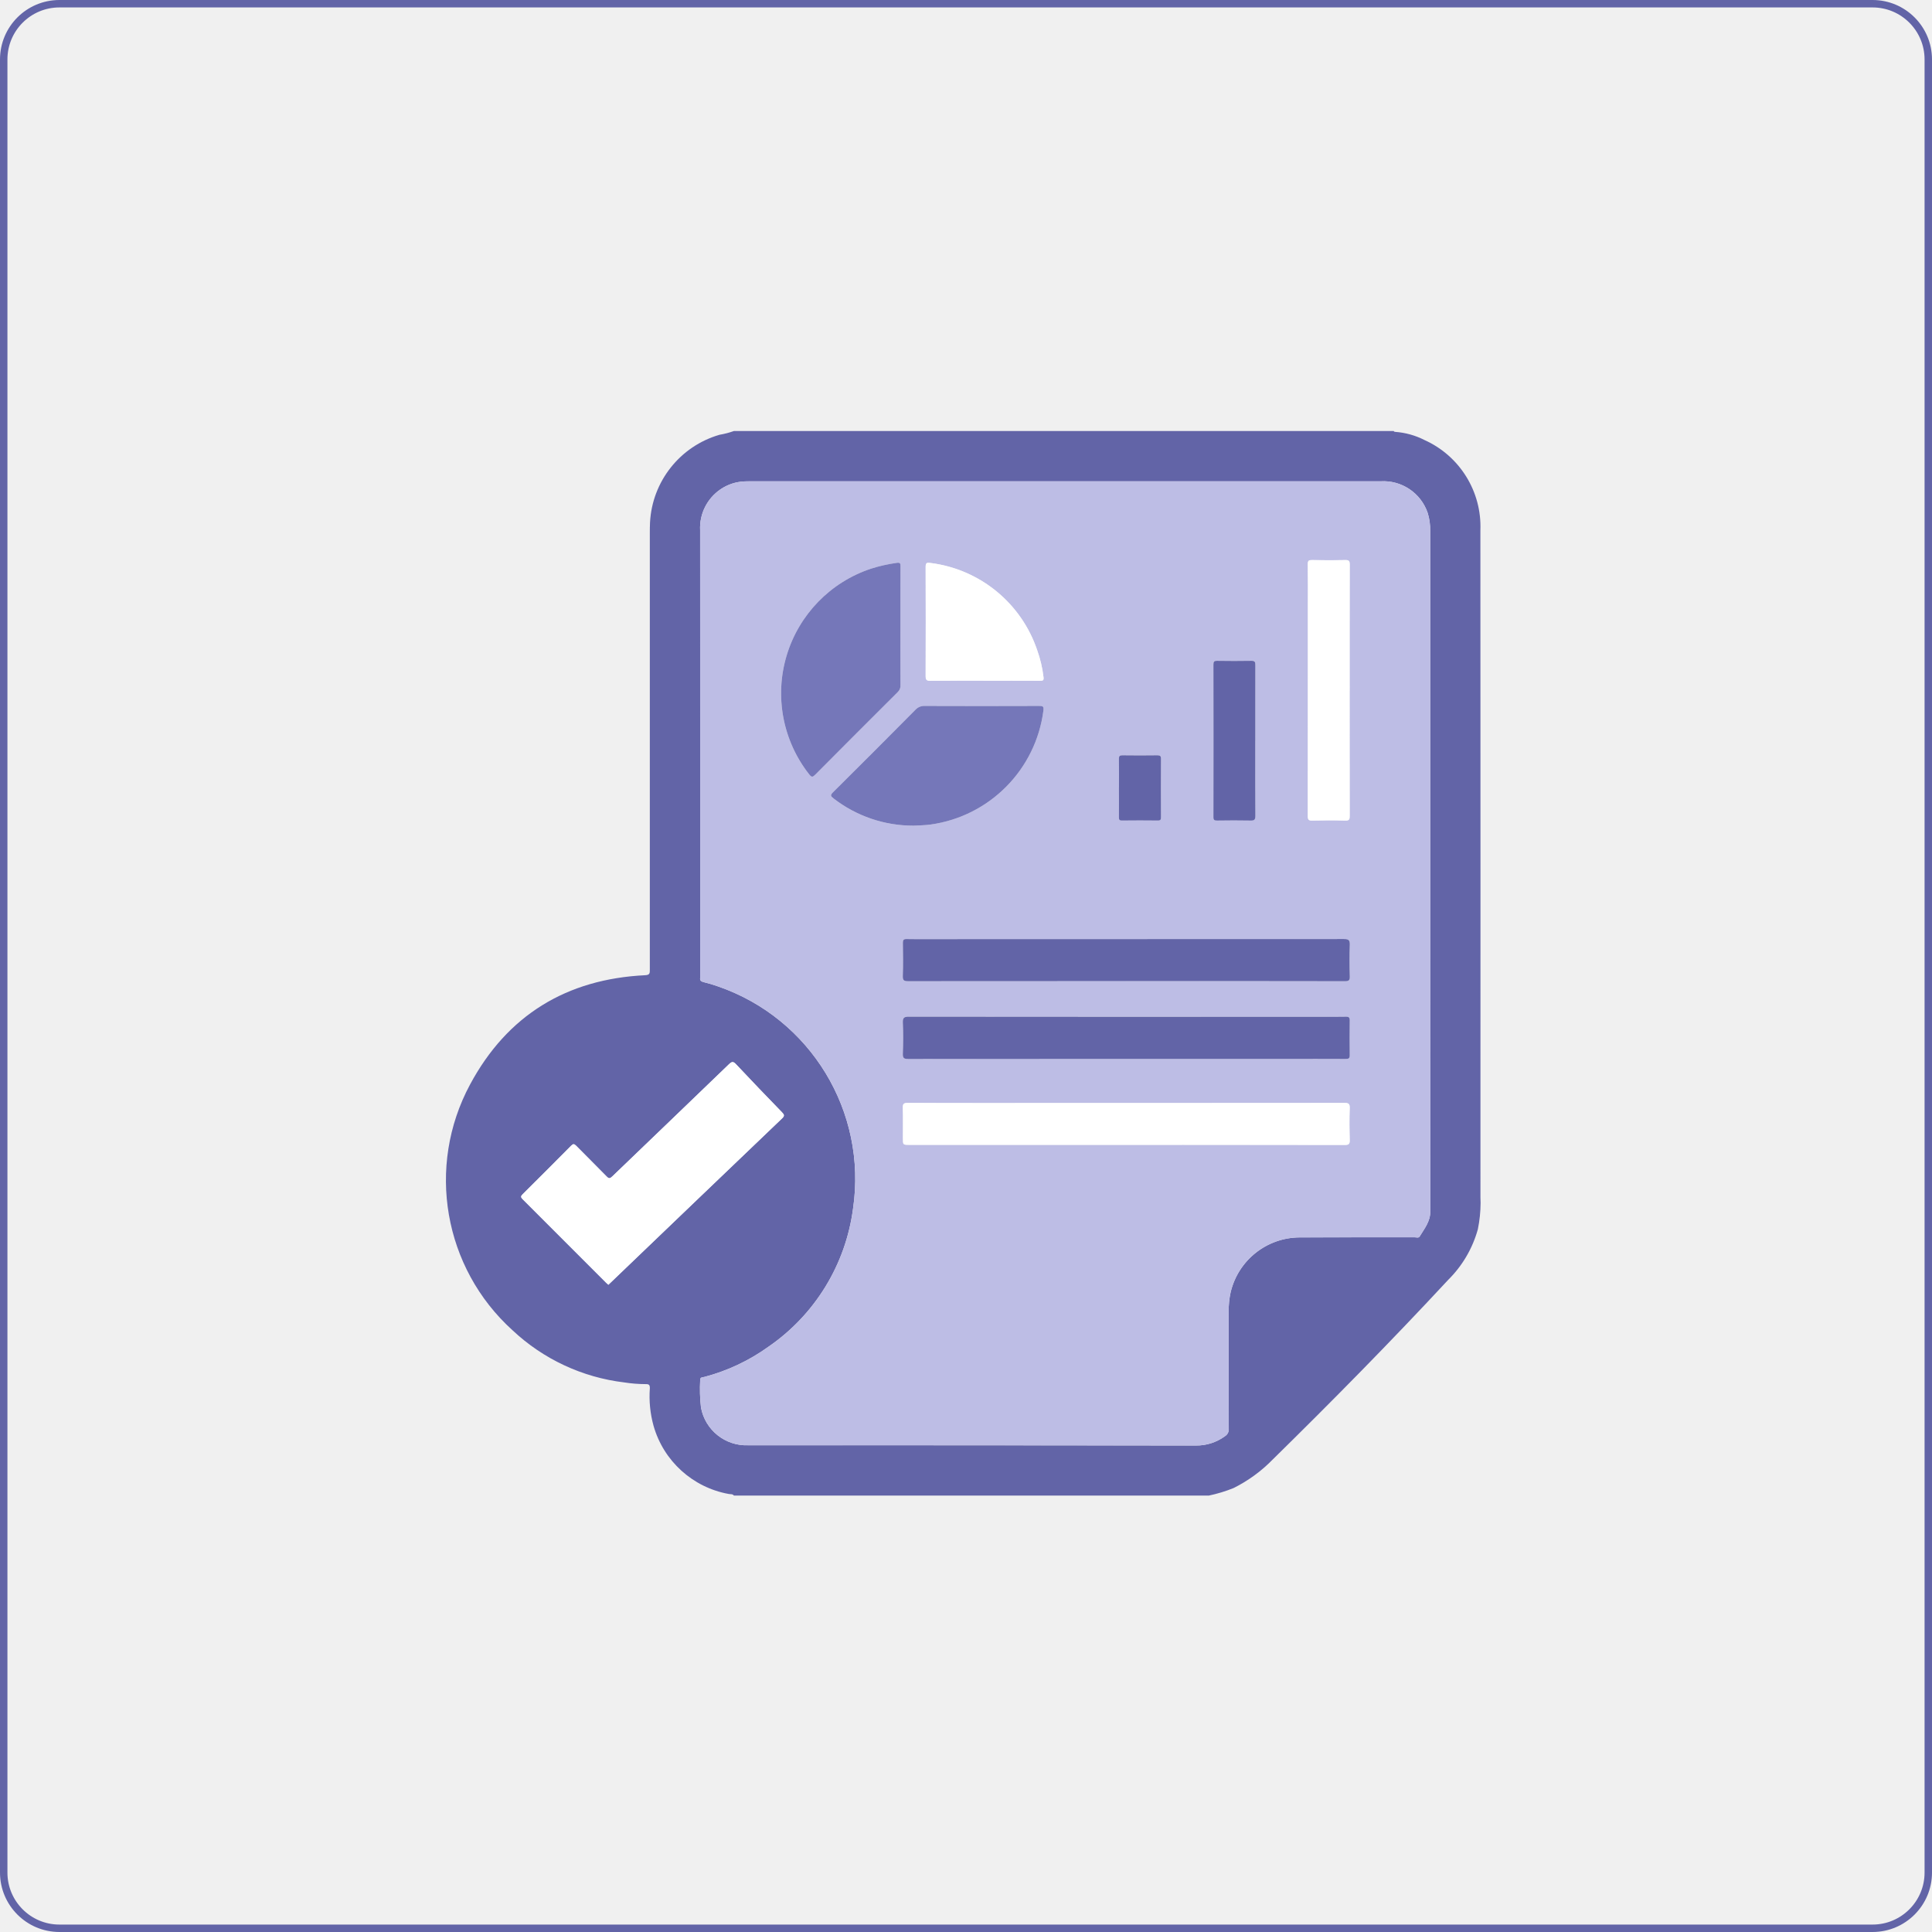
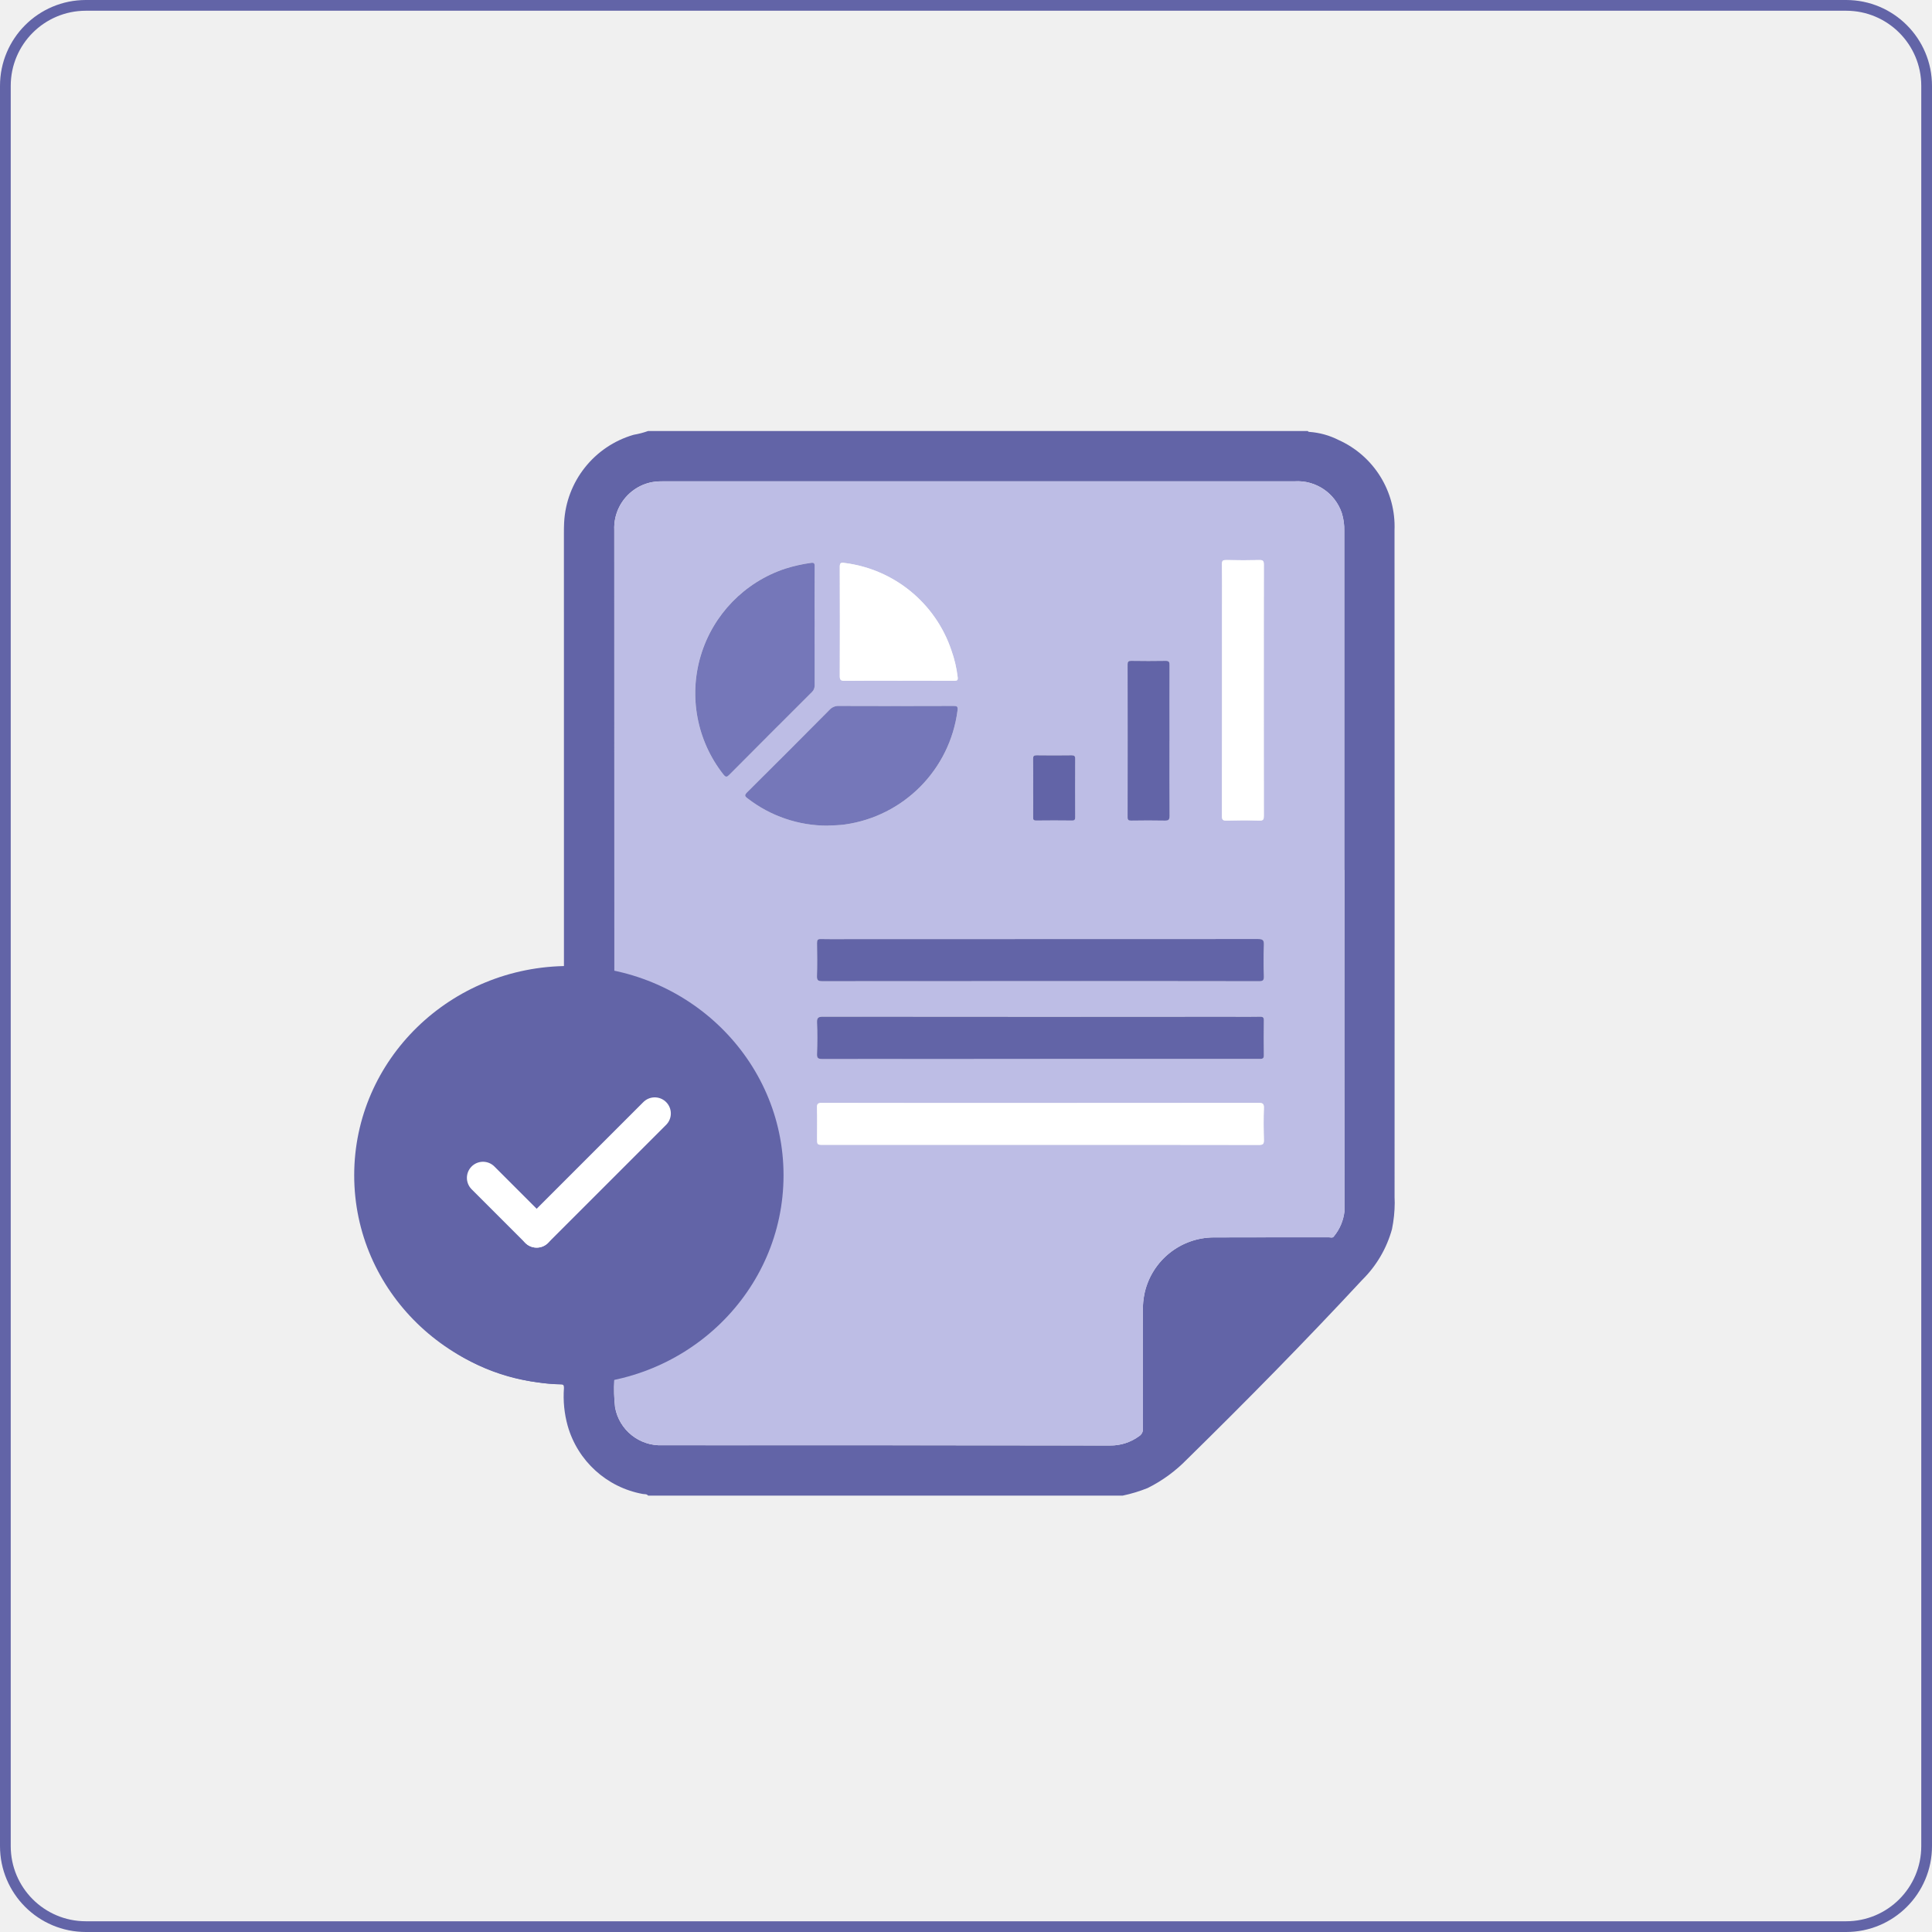
- <svg xmlns="http://www.w3.org/2000/svg" width="260" height="260" viewBox="0 0 260 260">
+ <svg xmlns="http://www.w3.org/2000/svg" width="180" height="180" viewBox="0 0 180 180">
  <defs>
    <clipPath id="clip-path">
-       <rect id="Rectangle_26893" data-name="Rectangle 26893" width="139.251" height="143.271" transform="translate(0 0)" fill="none" />
+       <rect id="Rectangle_26893" data-name="Rectangle 26893" width="96.405" height="99.188" transform="translate(0 0)" fill="none" />
    </clipPath>
  </defs>
-   <g id="Group_19137" data-name="Group 19137" transform="translate(-1012 -1446)">
-     <g id="Rectangle_26894" data-name="Rectangle 26894" transform="translate(1012 1446)" fill="none" stroke="#6264a7" stroke-width="1">
-       <rect width="260" height="260" rx="8" stroke="none" />
-       <rect x="0.5" y="0.5" width="259" height="259" rx="7.5" fill="none" />
+   <g id="Tournaments_Report" data-name="Tournaments Report" transform="translate(-534 -1088)">
+     <g id="Rectangle_26894" data-name="Rectangle 26894" transform="translate(534 1088)" fill="none" stroke="#6264a7" stroke-width="1">
+       <rect width="180" height="180" rx="8" stroke="none" />
+       <rect x="0.5" y="0.5" width="179" height="179" rx="7.5" fill="none" />
    </g>
-     <g id="Group_19134" data-name="Group 19134" transform="translate(1072 1504.004)">
-       <g id="Group_19132" data-name="Group 19132" transform="translate(0 -0.004)" clip-path="url(#clip-path)">
-         <path id="Path_49246" data-name="Path 49246" d="M102.648,143.267H38.769c-.183-.249-.478-.169-.716-.221a12.9,12.9,0,0,1-10.1-9.169,14.824,14.824,0,0,1-.5-5.054c.011-.428-.1-.57-.548-.558a18.939,18.939,0,0,1-2.9-.23,26.558,26.558,0,0,1-15.027-7.012A27.216,27.216,0,0,1,3.257,87.946c5-9.316,12.989-14.2,23.573-14.71.644-.031.62-.306.62-.763q-.01-29.349,0-58.7c0-.486,0-.973.027-1.459A12.989,12.989,0,0,1,36.829.506,11.583,11.583,0,0,0,38.769,0h88.794c.034.1.116.11.207.116a10.266,10.266,0,0,1,3.921,1.093,12.768,12.768,0,0,1,7.533,12.159q.021,44.888.008,89.775c0,.243.013.485.02.728a18.14,18.14,0,0,1-.368,3.549,15.307,15.307,0,0,1-4.006,6.827c-7.663,8.253-15.566,16.273-23.6,24.161a19.5,19.5,0,0,1-5.263,3.841,19.753,19.753,0,0,1-3.364,1.022m29.831-84.2h-.016q0-22.816,0-45.632a7.474,7.474,0,0,0-.335-2.414,6.291,6.291,0,0,0-6.34-4.258H40.91c-.243,0-.486,0-.729.014A6.159,6.159,0,0,0,36.96,7.848a6.291,6.291,0,0,0-2.741,5.5q.02,30.013.008,60.025a1.361,1.361,0,0,1,0,.2c-.053.35.095.5.443.586a19.64,19.64,0,0,1,1.961.584A27.406,27.406,0,0,1,54.8,104.633a26.8,26.8,0,0,1-11.384,18.6,26.219,26.219,0,0,1-8.618,4.064c-.225.061-.581.006-.572.412a21.862,21.862,0,0,0,.108,3.706,6.209,6.209,0,0,0,6.358,5.079q30.116,0,60.231.032a6.455,6.455,0,0,0,3.921-1.249,1.09,1.09,0,0,0,.517-1.028c-.017-5.24-.011-10.479-.011-15.719a11.174,11.174,0,0,1,.263-2.632,9.588,9.588,0,0,1,9.272-7.375c5.168-.025,10.337-.007,15.5-.015.227,0,.521.129.675-.127.63-1.045,1.423-1.993,1.421-3.343q-.028-22.982-.012-45.964M21.87,114.895l.354-.337c3.668-3.515,7.335-7.03,11.223-10.756,3.786-3.627,7.793-7.464,11.8-11.3.344-.329.312-.489,0-.81q-3.118-3.209-6.186-6.466c-.373-.4-.559-.4-.954-.019q-7.846,7.571-15.719,15.114c-.3.292-.449.311-.75,0-1.356-1.394-2.748-2.751-4.108-4.142-.267-.273-.409-.262-.67,0q-3.242,3.273-6.513,6.517c-.254.252-.3.4-.019.675q5.634,5.615,11.246,11.251c.091.091.19.173.294.267" transform="translate(0 0.004)" fill="#6264a7" />
-         <path id="Path_49247" data-name="Path 49247" d="M356.059,103.327q0,22.982.012,45.964c0,1.35-.792,2.3-1.422,3.343-.154.256-.448.127-.675.127-5.168.008-10.337-.01-15.505.015a9.588,9.588,0,0,0-9.272,7.375,11.173,11.173,0,0,0-.263,2.632c0,5.24-.006,10.479.011,15.719a1.09,1.09,0,0,1-.517,1.028,6.456,6.456,0,0,1-3.921,1.249q-30.116-.07-60.231-.032a6.209,6.209,0,0,1-6.358-5.079,21.872,21.872,0,0,1-.108-3.706c-.01-.406.347-.351.572-.412A26.219,26.219,0,0,0,267,167.485a26.8,26.8,0,0,0,11.384-18.6A27.406,27.406,0,0,0,260.212,119a19.66,19.66,0,0,0-1.961-.584c-.349-.085-.5-.236-.443-.586a1.353,1.353,0,0,0,0-.2q0-30.013-.008-60.025a6.291,6.291,0,0,1,2.74-5.5,6.159,6.159,0,0,1,3.221-1.068c.242-.016.486-.014.729-.014h84.881a6.29,6.29,0,0,1,6.34,4.258,7.474,7.474,0,0,1,.335,2.414q-.006,22.816,0,45.632Zm-40.965,14.956q14.741,0,29.482.012c.519,0,.658-.129.645-.647-.038-1.414-.052-2.831,0-4.243.026-.651-.163-.787-.8-.787q-27.693.028-55.386.015c-1.148,0-2.3.019-3.445-.01-.422-.011-.517.128-.511.527.022,1.481.045,2.963-.008,4.442-.022.614.178.7.732.7q14.642-.026,29.283-.012m0,10.467h21.8c2.584,0,5.168-.007,7.753.007.391,0,.582-.042.572-.519-.034-1.547-.026-3.1,0-4.642.006-.406-.1-.531-.518-.521-1.148.028-2.3.01-3.445.01q-27.664,0-55.328-.014c-.632,0-.884.094-.849.808.068,1.39.057,2.786,0,4.177-.023.607.168.708.729.707q14.644-.027,29.287-.013m.065,11.571q14.706,0,29.411.012c.518,0,.661-.126.647-.647-.038-1.436-.051-2.874,0-4.309.024-.618-.184-.7-.733-.7q-20.336.023-40.672.012c-6.028,0-12.056.007-18.084-.012-.517,0-.665.125-.65.648.039,1.369.013,2.74.013,4.111,0,.884,0,.884.851.884h29.213M284.755,70.565c0-2.7-.007-5.394.008-8.091,0-.384-.04-.541-.494-.476a20.983,20.983,0,0,0-3.475.785A17.664,17.664,0,0,0,272.48,90.47c.331.415.477.374.818.03q5.533-5.575,11.1-11.114a1.172,1.172,0,0,0,.364-.929c-.014-2.631-.008-5.262-.008-7.892m1.743,26.8c.771-.03,1.541-.052,2.311-.15A17.784,17.784,0,0,0,304,81.871c.071-.6-.117-.616-.585-.615q-7.684.019-15.369,0a1.6,1.6,0,0,0-1.267.513q-5.528,5.578-11.1,11.11c-.381.378-.326.525.066.819a17.5,17.5,0,0,0,10.753,3.67m58.709-18.156c0-5.658-.007-11.316.012-16.974,0-.487-.1-.63-.607-.617-1.478.039-2.959.031-4.438,0-.437-.008-.606.063-.6.558.033,1.9.013,3.8.013,5.7q0,14.09-.012,28.18c0,.485.1.632.606.619,1.478-.039,2.959-.043,4.437,0,.533.016.6-.169.594-.632q-.023-8.421-.01-16.842M296.07,77.859c2.494,0,4.989-.007,7.483.007.4,0,.519-.069.457-.512a16.48,16.48,0,0,0-.846-3.6,17.456,17.456,0,0,0-14.394-11.745c-.51-.083-.622.042-.62.552q.03,7.324,0,14.649c0,.5.095.668.636.661,2.428-.033,4.856-.014,7.284-.014m36.439,8.1c0-3.4,0-6.807.006-10.21,0-.393-.043-.592-.527-.581-1.545.035-3.091.025-4.636,0-.38-.005-.478.111-.477.483q.016,10.277,0,20.554c0,.394.132.466.488.461,1.5-.018,3-.028,4.5,0,.5.011.662-.1.657-.637-.028-3.359-.014-6.718-.014-10.078m-18.339,6.26c0,1.326.006,2.652,0,3.979,0,.3.011.48.407.474q2.417-.035,4.836,0c.386,0,.42-.167.419-.478-.009-2.608-.012-5.216,0-7.825,0-.386-.123-.48-.492-.476q-2.351.028-4.7,0c-.381-.005-.479.113-.473.482.021,1.282.008,2.564.008,3.846" transform="translate(-223.581 -44.252)" fill="#bdbde5" />
-         <path id="Path_49248" data-name="Path 49248" d="M88.148,670.073c-.1-.094-.2-.176-.294-.267q-5.62-5.628-11.246-11.251c-.279-.279-.235-.423.019-.675q3.27-3.244,6.513-6.517c.261-.263.4-.274.67,0,1.359,1.39,2.752,2.748,4.108,4.142.3.309.447.29.75,0q7.852-7.565,15.719-15.114c.395-.381.581-.378.954.019q3.062,3.262,6.186,6.466c.312.321.345.481,0,.81Q100,658.7,88.5,669.736l-.354.337" transform="translate(-66.278 -555.175)" fill="#fff" />
-         <path id="Path_49249" data-name="Path 49249" d="M493.5,520.929q-14.641,0-29.283.013c-.554,0-.754-.089-.732-.7.054-1.479.031-2.962.009-4.442-.006-.4.089-.537.511-.527,1.148.03,2.3.01,3.445.01q27.693,0,55.386-.015c.632,0,.821.135.8.786-.056,1.413-.042,2.829,0,4.243.014.518-.125.648-.645.647q-14.741-.025-29.482-.012" transform="translate(-401.989 -446.898)" fill="#6264a7" />
-         <path id="Path_49250" data-name="Path 49250" d="M493.48,599.721q-14.644,0-29.287.013c-.561,0-.752-.1-.729-.707.054-1.391.065-2.787,0-4.177-.035-.714.216-.809.849-.808q27.664.025,55.328.014c1.149,0,2.3.018,3.445-.01.413-.01.524.115.518.521-.022,1.547-.03,3.1,0,4.642.01.477-.18.521-.572.519-2.584-.014-5.168-.007-7.752-.007h-21.8" transform="translate(-401.965 -515.222)" fill="#6264a7" />
-         <path id="Path_49251" data-name="Path 49251" d="M493.612,687.167H464.4c-.85,0-.851,0-.851-.884,0-1.37.026-2.741-.013-4.111-.015-.523.133-.65.65-.648,6.028.019,12.056.012,18.084.012q20.336,0,40.672-.012c.548,0,.757.081.733.7-.056,1.434-.042,2.873,0,4.309.014.52-.129.648-.647.647q-14.705-.025-29.411-.012" transform="translate(-402.031 -591.097)" fill="#fff" />
-         <path id="Path_49252" data-name="Path 49252" d="M356,142.216c0,2.631-.007,5.262.008,7.892a1.172,1.172,0,0,1-.364.929q-5.566,5.542-11.1,11.114c-.341.344-.486.385-.818-.03a17.664,17.664,0,0,1,8.315-27.687,20.98,20.98,0,0,1,3.475-.785c.453-.065.5.091.494.476-.015,2.7-.008,5.394-.008,8.091" transform="translate(-294.826 -115.904)" fill="#7577b9" />
-         <path id="Path_49253" data-name="Path 49253" d="M401.785,294.972a17.5,17.5,0,0,1-10.752-3.67c-.392-.294-.447-.44-.066-.819q5.575-5.531,11.1-11.11a1.6,1.6,0,0,1,1.267-.513q7.684.028,15.369,0c.468,0,.655.018.585.615A17.784,17.784,0,0,1,404.1,294.822c-.77.1-1.539.12-2.311.15" transform="translate(-338.868 -241.859)" fill="#7577b9" />
-         <path id="Path_49254" data-name="Path 49254" d="M879.868,148.456q0,8.421.01,16.842c0,.463-.062.648-.594.632-1.478-.045-2.959-.04-4.437,0-.507.013-.607-.133-.606-.619q.023-14.09.011-28.18c0-1.9.02-3.8-.013-5.7-.009-.5.16-.566.6-.558,1.479.027,2.959.036,4.437,0,.506-.013.609.13.607.617-.018,5.658-.012,11.316-.012,16.974" transform="translate(-758.241 -113.5)" fill="#fff" />
-         <path id="Path_49255" data-name="Path 49255" d="M494.552,149.534c-2.428,0-4.856-.019-7.284.014-.541.007-.638-.164-.636-.661q.027-7.325,0-14.649c0-.51.111-.635.62-.552a17.456,17.456,0,0,1,14.394,11.745,16.486,16.486,0,0,1,.846,3.6c.062.443-.057.515-.457.512-2.494-.015-4.989-.007-7.483-.007" transform="translate(-422.063 -115.927)" fill="#fff" />
-         <path id="Path_49256" data-name="Path 49256" d="M784.129,243.817c0,3.359-.014,6.719.014,10.078,0,.538-.157.648-.657.637-1.5-.032-3-.022-4.5,0-.356,0-.489-.067-.488-.461q.019-10.277,0-20.553c0-.372.1-.488.477-.483,1.545.021,3.091.03,4.636,0,.484-.011.528.188.527.581-.011,3.4-.006,6.807-.006,10.21" transform="translate(-675.201 -202.106)" fill="#6264a7" />
-         <path id="Path_49257" data-name="Path 49257" d="M682.69,333.253c0-1.282.013-2.564-.008-3.846-.006-.369.091-.487.472-.482q2.351.032,4.7,0c.368,0,.494.09.492.476-.015,2.608-.012,5.216,0,7.825,0,.312-.033.483-.419.478q-2.418-.03-4.836,0c-.4.006-.409-.173-.407-.474.011-1.326,0-2.652,0-3.979" transform="translate(-592.102 -285.282)" fill="#6264a7" />
+     <g id="Group_19134" data-name="Group 19134" transform="translate(567.539 1128.154)">
+       <g id="Group_19132" data-name="Group 19132" transform="translate(0 0)" clip-path="url(#clip-path)">
+         <path id="Path_49246" data-name="Path 49246" d="M71.064,99.184H26.84c-.126-.172-.331-.117-.5-.153a8.934,8.934,0,0,1-6.989-6.348,10.263,10.263,0,0,1-.349-3.5c.008-.3-.071-.395-.379-.386a13.112,13.112,0,0,1-2.008-.159,18.387,18.387,0,0,1-10.4-4.855,18.842,18.842,0,0,1-3.961-22.9c3.462-6.45,8.992-9.829,16.32-10.184.446-.022.43-.212.429-.528Q19,29.855,19,9.537c0-.337,0-.674.019-1.01A8.992,8.992,0,0,1,25.5.349,8.019,8.019,0,0,0,26.84,0H88.313c.024.07.08.076.143.081A7.107,7.107,0,0,1,91.17.834a8.839,8.839,0,0,1,5.215,8.418q.015,31.076.005,62.152c0,.168.009.336.014.5a12.559,12.559,0,0,1-.255,2.457,10.6,10.6,0,0,1-2.774,4.726C88.071,84.8,82.6,90.356,77.036,95.817a13.5,13.5,0,0,1-3.643,2.659,13.675,13.675,0,0,1-2.329.708m20.652-58.29H91.7q0-15.8,0-31.592a5.174,5.174,0,0,0-.232-1.671,4.355,4.355,0,0,0-4.389-2.948H28.322c-.168,0-.337,0-.5.009a4.264,4.264,0,0,0-2.23.739,4.355,4.355,0,0,0-1.9,3.808Q23.7,30.018,23.7,50.8a.942.942,0,0,1,0,.138c-.036.242.066.347.307.406a13.6,13.6,0,0,1,1.358.4A18.973,18.973,0,0,1,37.94,72.437a18.553,18.553,0,0,1-7.881,12.875,18.152,18.152,0,0,1-5.966,2.814c-.156.042-.4,0-.4.285a15.135,15.135,0,0,0,.074,2.566,4.3,4.3,0,0,0,4.4,3.516q20.849,0,41.7.022a4.469,4.469,0,0,0,2.714-.865.755.755,0,0,0,.358-.712c-.012-3.627-.007-7.255-.007-10.882a7.736,7.736,0,0,1,.182-1.822,6.638,6.638,0,0,1,6.419-5.106c3.578-.017,7.156,0,10.734-.01.157,0,.36.089.467-.088a4.44,4.44,0,0,0,.984-2.314Q91.7,56.8,91.716,40.894M15.14,79.541l.245-.233,7.769-7.446c2.621-2.511,5.4-5.167,8.172-7.821.238-.228.216-.338,0-.561Q29.168,61.258,27.044,59c-.258-.275-.387-.277-.661-.013Q20.951,64.232,15.5,69.454c-.21.2-.311.215-.519,0-.939-.965-1.9-1.9-2.844-2.867-.185-.189-.283-.182-.464,0Q9.429,68.855,7.165,71.1c-.176.174-.207.274-.013.467q3.9,3.887,7.786,7.789c.063.063.131.12.2.185" transform="translate(0 0.004)" fill="#6264a7" />
+         <path id="Path_49247" data-name="Path 49247" d="M325.821,87.234q0,15.911.008,31.821a4.44,4.44,0,0,1-.984,2.314c-.107.177-.31.088-.467.088-3.578.006-7.156-.007-10.734.01a6.638,6.638,0,0,0-6.419,5.106,7.735,7.735,0,0,0-.182,1.822c0,3.627,0,7.255.007,10.882a.755.755,0,0,1-.358.712,4.469,4.469,0,0,1-2.714.865q-20.849-.049-41.7-.023a4.3,4.3,0,0,1-4.4-3.516,15.14,15.14,0,0,1-.075-2.566c-.007-.281.24-.243.4-.285a18.152,18.152,0,0,0,5.966-2.814,18.553,18.553,0,0,0,7.881-12.875,18.973,18.973,0,0,0-12.581-20.693,13.608,13.608,0,0,0-1.358-.4c-.241-.059-.343-.163-.307-.406a.936.936,0,0,0,0-.138q0-20.778-.005-41.556a4.355,4.355,0,0,1,1.9-3.808,4.264,4.264,0,0,1,2.23-.739c.168-.011.336-.009.5-.009h58.763a4.355,4.355,0,0,1,4.389,2.948,5.175,5.175,0,0,1,.232,1.671q0,15.8,0,31.592ZM297.461,97.588q10.205,0,20.41.009c.359,0,.456-.089.446-.448-.026-.979-.036-1.96,0-2.938.018-.451-.113-.545-.55-.545q-19.172.019-38.344.01c-.8,0-1.59.013-2.385-.007-.292-.008-.358.088-.354.365.016,1.025.031,2.052-.006,3.075-.015.425.124.487.507.486q10.136-.018,20.273-.009m0,7.247h15.092c1.789,0,3.578,0,5.367,0,.271,0,.4-.029.4-.36-.024-1.071-.018-2.143,0-3.214,0-.281-.073-.368-.358-.361-.795.019-1.59.007-2.385.007q-19.152,0-38.3-.009c-.438,0-.612.065-.588.56.047.962.039,1.929,0,2.892-.016.42.116.49.5.489q10.138-.019,20.276-.009m.045,8.011q10.181,0,20.362.008c.359,0,.457-.087.448-.448-.026-.994-.035-1.99,0-2.983.017-.428-.128-.485-.507-.484q-14.079.016-28.158.008c-4.173,0-8.346,0-12.52-.008-.358,0-.46.087-.45.449.027.948.009,1.9.009,2.846,0,.612,0,.612.589.612h20.224m-21.05-48.293c0-1.867,0-3.735.005-5.6,0-.266-.028-.374-.342-.329a14.527,14.527,0,0,0-2.406.543,12.229,12.229,0,0,0-5.757,19.168c.229.287.33.259.566.021q3.83-3.86,7.686-7.694a.812.812,0,0,0,.252-.643c-.01-1.821-.005-3.643-.005-5.464m1.207,18.553c.534-.021,1.067-.036,1.6-.1a12.312,12.312,0,0,0,10.518-10.623c.049-.413-.081-.426-.4-.426q-5.32.013-10.64,0a1.109,1.109,0,0,0-.877.355q-3.827,3.861-7.686,7.691c-.264.262-.226.363.046.567a12.116,12.116,0,0,0,7.444,2.541m40.644-12.57c0-3.917,0-7.834.008-11.751,0-.337-.07-.436-.42-.427-1.023.027-2.048.021-3.072,0-.3-.006-.419.044-.413.387.023,1.315.009,2.632.009,3.948q0,9.755-.008,19.509c0,.336.069.438.42.429,1.023-.027,2.049-.03,3.072,0,.369.011.412-.117.411-.437q-.016-5.83-.007-11.66M284.29,69.6c1.727,0,3.454-.005,5.18.005.277,0,.359-.048.316-.355a11.41,11.41,0,0,0-.586-2.491,12.085,12.085,0,0,0-9.965-8.131c-.353-.058-.431.029-.43.382q.021,5.071,0,10.142c0,.344.066.463.44.458,1.681-.023,3.362-.01,5.043-.01m25.227,5.611c0-2.356,0-4.713,0-7.069,0-.272-.03-.41-.365-.4-1.069.024-2.14.017-3.21,0-.263,0-.331.077-.33.335q.011,7.115,0,14.229c0,.273.091.322.338.319,1.039-.012,2.079-.02,3.118,0,.346.007.458-.069.455-.441-.019-2.325-.01-4.651-.01-6.977m-12.7,4.334c0,.918,0,1.836,0,2.754,0,.209.008.332.281.328q1.673-.024,3.348,0c.267,0,.291-.115.29-.331-.006-1.806-.008-3.611,0-5.417,0-.267-.085-.332-.34-.329q-1.628.019-3.256,0c-.264,0-.331.078-.327.334.015.887.006,1.775.006,2.662" transform="translate(-234.105 -46.335)" fill="#bdbde5" />
+         <path id="Path_49249" data-name="Path 49249" d="M484.266,519.186q-10.136,0-20.273.009c-.383,0-.522-.062-.507-.486.037-1.024.021-2.05.006-3.075,0-.276.062-.372.354-.365.794.021,1.59.007,2.385.007q19.172,0,38.344-.01c.437,0,.568.094.55.545-.039.978-.029,1.959,0,2.938.009.359-.087.448-.446.448q-10.205-.017-20.41-.009" transform="translate(-420.911 -467.934)" fill="#6264a7" />
+         <path id="Path_49250" data-name="Path 49250" d="M484.243,597.974q-10.138,0-20.276.009c-.388,0-.521-.069-.5-.49.037-.963.045-1.93,0-2.892-.024-.495.15-.56.587-.56q19.152.017,38.3.009c.8,0,1.591.013,2.385-.007.286-.007.363.08.359.36-.016,1.071-.021,2.143,0,3.214.007.33-.125.361-.4.359-1.789-.01-3.578,0-5.367,0H484.243" transform="translate(-420.886 -539.474)" fill="#6264a7" />
+         <path id="Path_49251" data-name="Path 49251" d="M484.357,685.43H464.133c-.589,0-.589,0-.589-.612,0-.949.018-1.9-.009-2.846-.01-.362.092-.45.45-.449,4.173.013,8.346.008,12.52.008q14.079,0,28.158-.008c.38,0,.524.056.507.484-.039.993-.029,1.989,0,2.983.009.36-.089.448-.448.448q-10.181-.017-20.362-.009" transform="translate(-420.955 -618.921)" fill="#fff" />
+         <path id="Path_49252" data-name="Path 49252" d="M351.056,139.576c0,1.821,0,3.643.005,5.464a.812.812,0,0,1-.252.643q-3.853,3.837-7.685,7.694c-.236.238-.337.266-.566-.021a12.229,12.229,0,0,1,5.757-19.168,14.526,14.526,0,0,1,2.406-.543c.314-.045.343.063.342.329-.01,1.867-.005,3.734-.005,5.6" transform="translate(-308.704 -121.359)" fill="#7577b9" />
+         <path id="Path_49253" data-name="Path 49253" d="M398.376,290.014a12.116,12.116,0,0,1-7.444-2.541c-.272-.2-.309-.3-.045-.567q3.859-3.829,7.686-7.691a1.109,1.109,0,0,1,.877-.355q5.32.02,10.64,0c.324,0,.454.013.4.426a12.312,12.312,0,0,1-10.518,10.623c-.533.068-1.066.083-1.6.1" transform="translate(-354.819 -253.244)" fill="#7577b9" />
+         <path id="Path_49254" data-name="Path 49254" d="M878.135,143.043q0,5.83.007,11.66c0,.32-.043.449-.411.437-1.023-.031-2.049-.028-3.072,0-.351.009-.42-.092-.42-.429q.016-9.755.008-19.509c0-1.316.013-2.632-.009-3.948-.006-.343.111-.392.413-.387,1.024.019,2.049.025,3.072,0,.35-.009.421.09.42.427-.013,3.917-.008,7.834-.008,11.751" transform="translate(-793.933 -118.842)" fill="#fff" />
+         <path id="Path_49255" data-name="Path 49255" d="M492.115,144.65c-1.681,0-3.362-.013-5.043.01-.375.005-.441-.113-.44-.458q.019-5.071,0-10.142c0-.353.077-.44.43-.382a12.085,12.085,0,0,1,9.965,8.131,11.414,11.414,0,0,1,.586,2.491c.043.307-.039.356-.316.355-1.727-.01-3.454-.005-5.18-.005" transform="translate(-441.93 -121.384)" fill="#fff" />
+         <path id="Path_49256" data-name="Path 49256" d="M782.4,240.5c0,2.326-.01,4.651.01,6.977,0,.372-.109.448-.455.441-1.039-.022-2.079-.015-3.118,0-.247,0-.338-.046-.338-.319q.013-7.115,0-14.229c0-.257.067-.338.33-.335,1.07.014,2.14.021,3.21,0,.335-.008.365.13.365.4-.008,2.356,0,4.713,0,7.069" transform="translate(-706.984 -211.619)" fill="#6264a7" />
+         <path id="Path_49257" data-name="Path 49257" d="M682.688,331.921c0-.887.009-1.775-.006-2.662,0-.255.063-.337.327-.334q1.628.022,3.256,0c.255,0,.342.062.34.329-.011,1.806-.008,3.611,0,5.417,0,.216-.023.334-.29.331q-1.674-.021-3.348,0c-.274,0-.283-.12-.281-.328.008-.918,0-1.836,0-2.754" transform="translate(-619.973 -298.71)" fill="#6264a7" />
      </g>
    </g>
+     <g id="Group_19139" data-name="Group 19139" transform="translate(567.312 1178.492)">
+       <ellipse id="Ellipse_2821" data-name="Ellipse 2821" cx="20" cy="19.5" rx="20" ry="19.5" transform="translate(-0.312 -0.492)" fill="#6264a7" />
+     </g>
+     <line id="Line_5" data-name="Line 5" x2="5" y2="5" transform="translate(579 1197.739)" fill="none" stroke="#fff" stroke-linecap="round" stroke-width="3" />
+     <line id="Line_6" data-name="Line 6" x1="11" y2="11" transform="translate(584 1191.739)" fill="none" stroke="#fff" stroke-linecap="round" stroke-width="3" />
  </g>
</svg>
